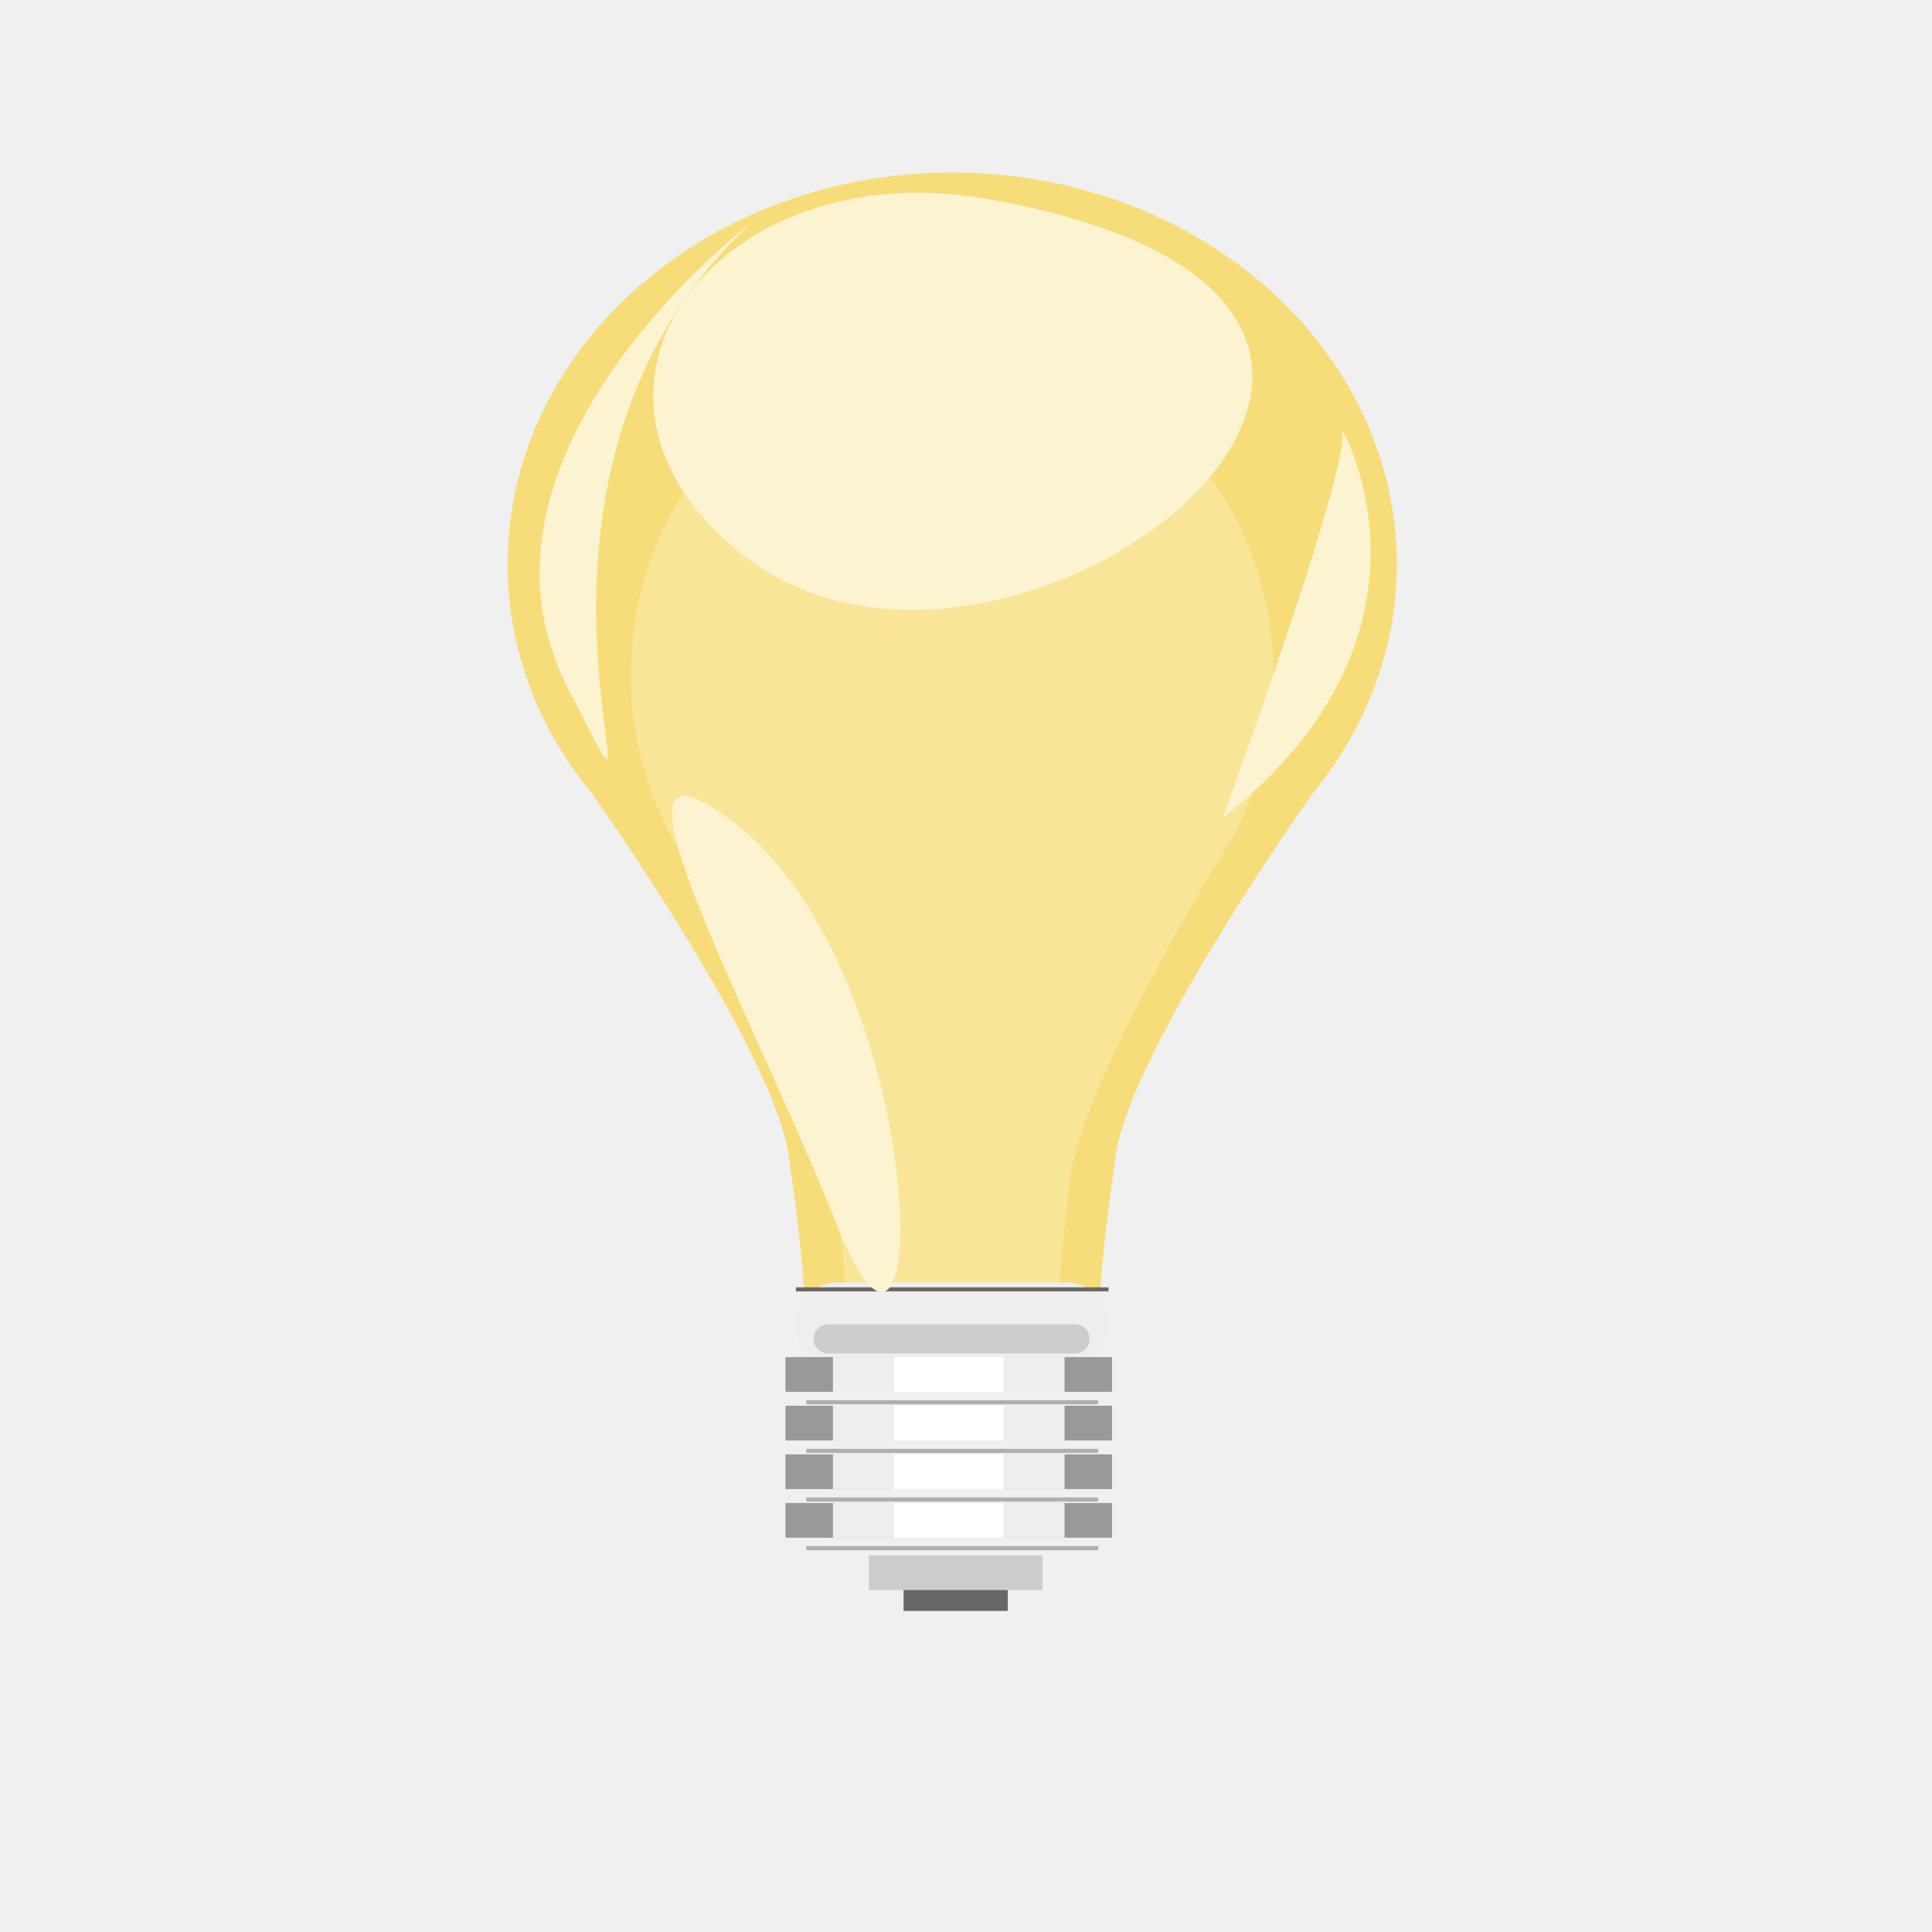
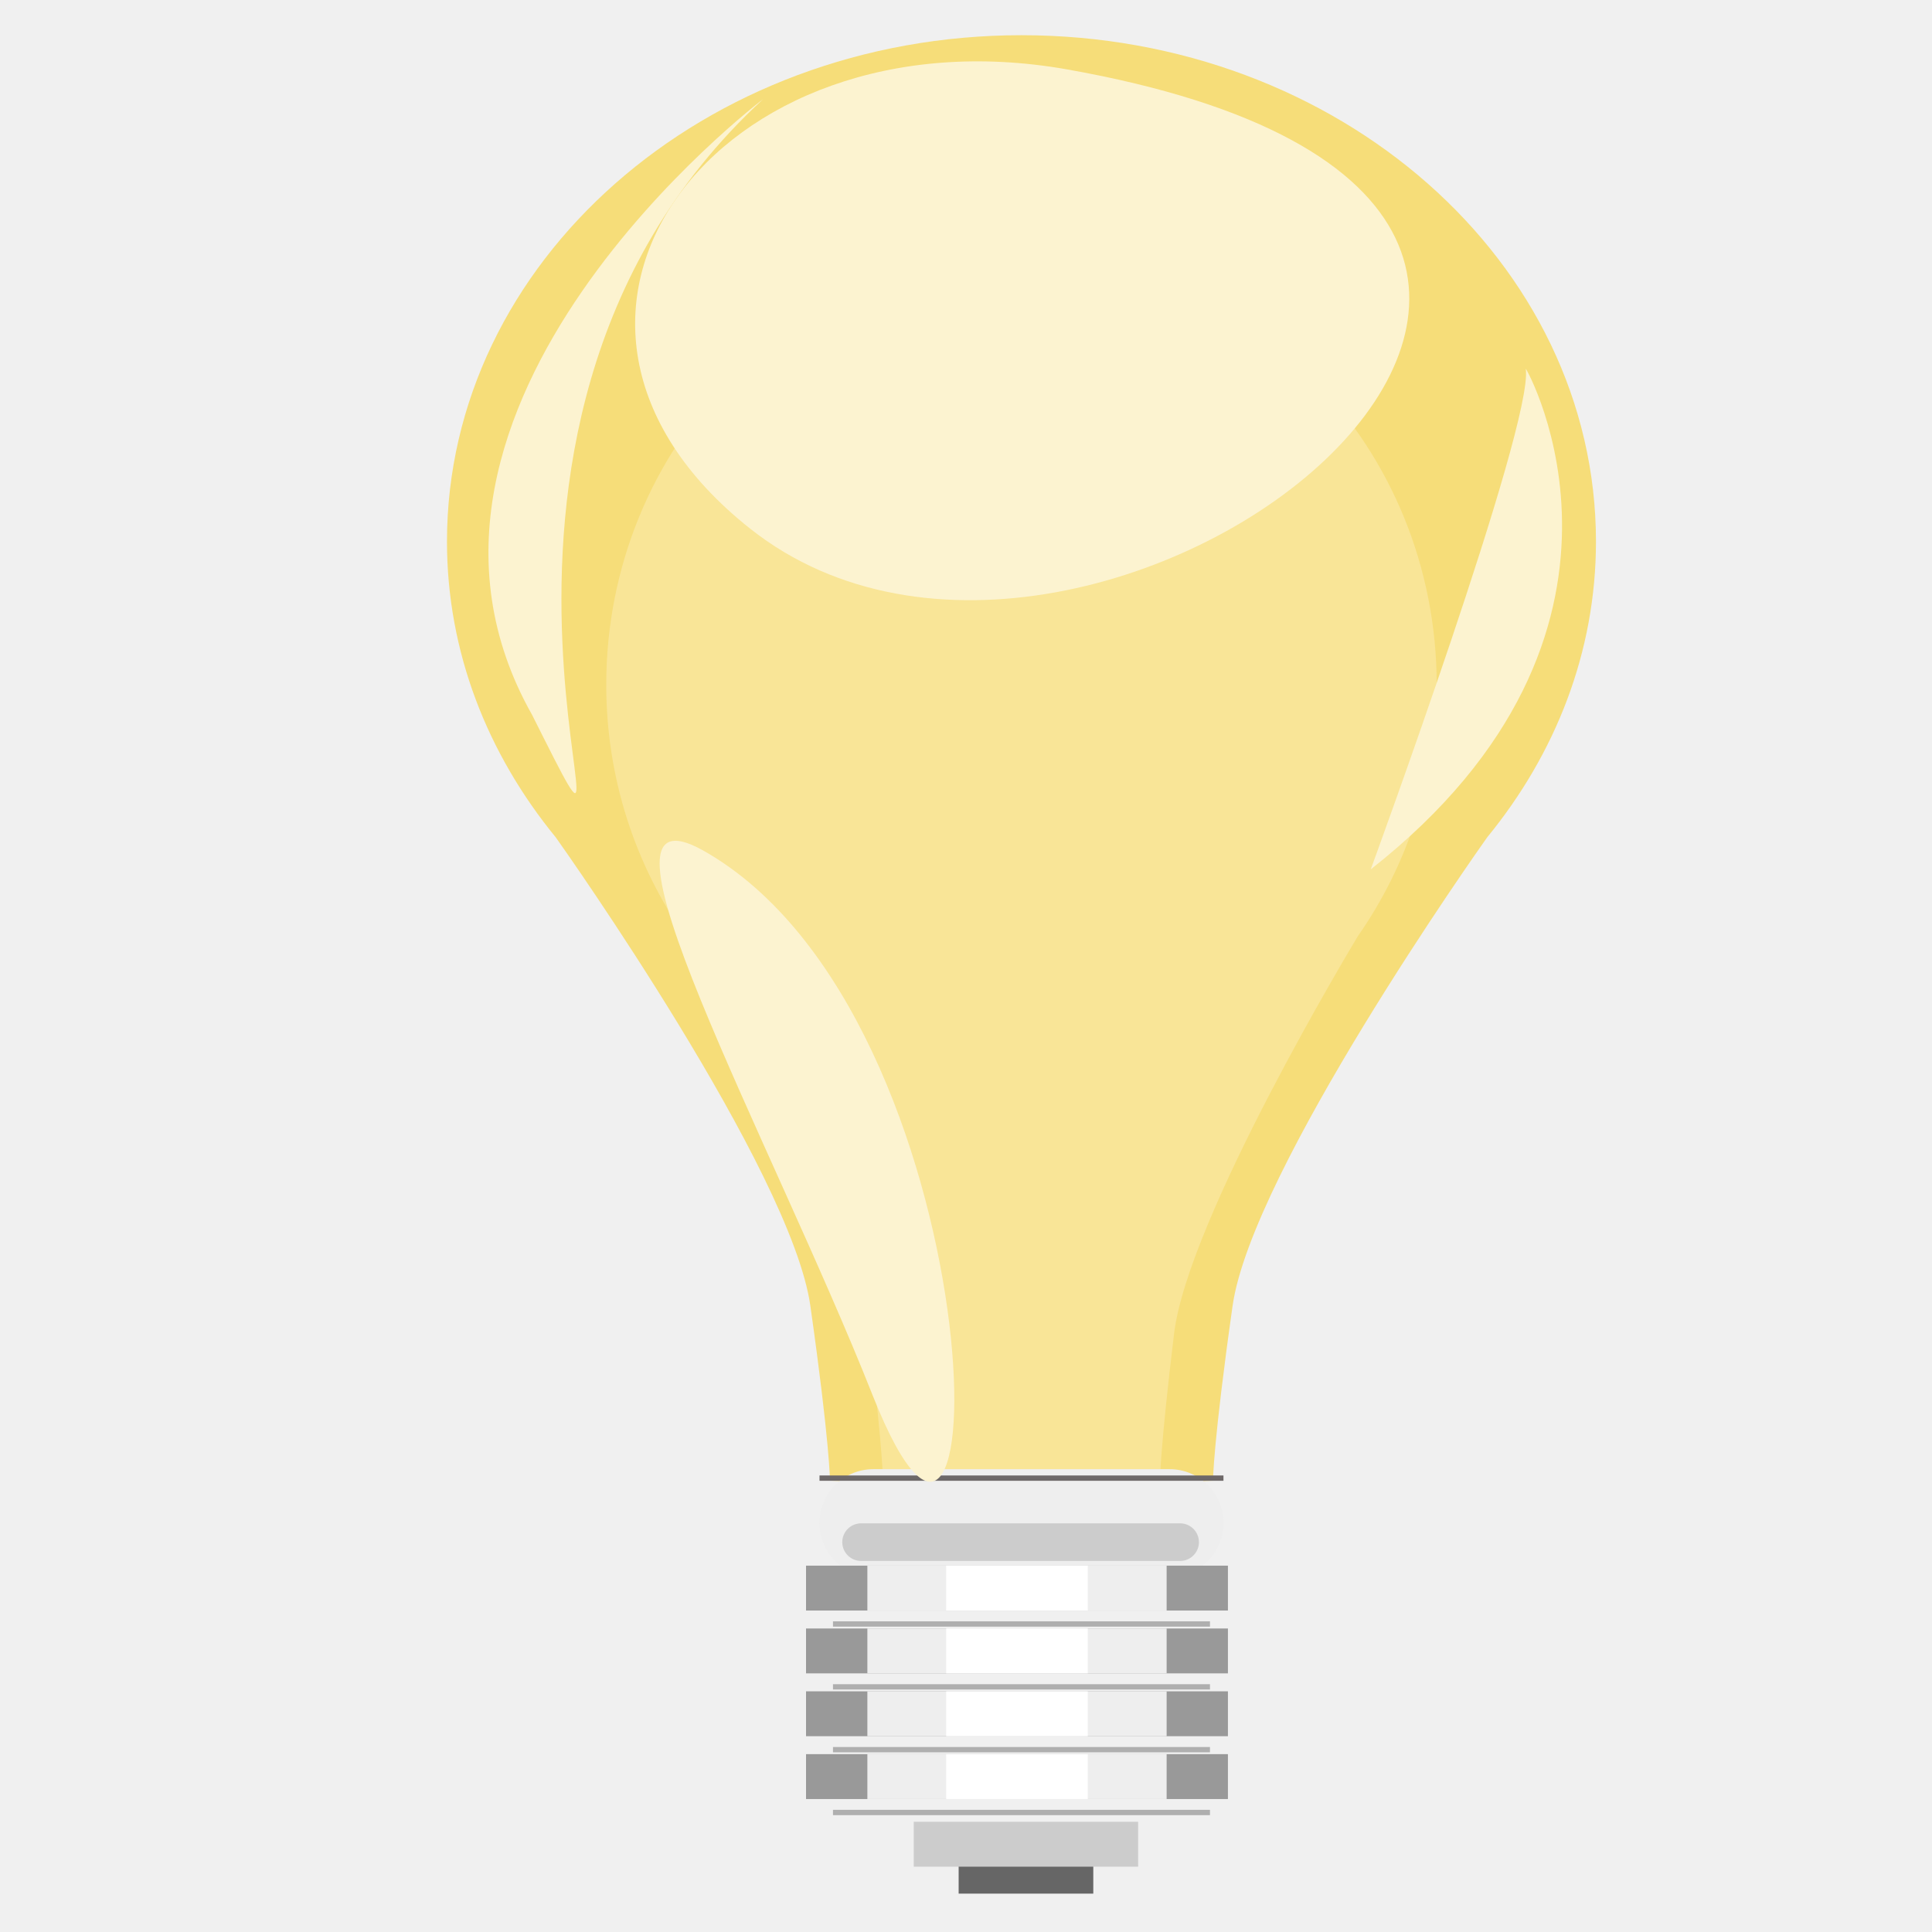
- <svg xmlns="http://www.w3.org/2000/svg" version="1.0" width="110" height="110" id="svg5921">
+ <svg xmlns="http://www.w3.org/2000/svg" version="1.0" width="64" height="64" id="svg5921">
  <defs id="defs5923" />
-   <path d="M 79.532,32.138 C 79.532,19.815 68.197,9.823 54.215,9.823 C 40.233,9.823 28.898,19.815 28.898,32.138 C 28.898,37.009 30.687,41.501 33.69,45.17 C 34.046,45.669 44.061,59.837 44.911,65.814 C 45.775,71.901 45.775,73.523 45.775,73.523 L 50.544,73.684 L 50.536,73.929 L 54.215,73.806 L 57.894,73.929 L 57.887,73.684 L 62.656,73.523 C 62.656,73.523 62.656,71.901 63.519,65.814 C 64.37,59.837 74.383,45.669 74.739,45.17 C 77.743,41.501 79.532,37.009 79.532,32.138 z" id="path7960" style="fill:#f6dd79;fill-opacity:1" />
-   <path d="M 72.513,38.449 C 72.513,27.986 64.32,19.503 54.215,19.503 C 44.11,19.503 35.917,27.986 35.917,38.449 C 35.917,42.584 37.21,46.398 39.381,49.512 C 39.638,49.936 46.876,61.965 47.49,67.039 C 48.115,72.207 48.115,73.584 48.115,73.584 L 51.562,73.721 L 51.556,73.929 L 54.215,73.825 L 56.874,73.929 L 56.869,73.721 L 60.315,73.584 C 60.315,73.584 60.315,72.207 60.94,67.039 C 61.555,61.965 68.792,49.936 69.049,49.512 C 71.22,46.398 72.513,42.584 72.513,38.449 z" id="path5531" style="fill:#f9e597;fill-opacity:1" />
-   <rect width="5.934" height="1.978" x="51.446" y="89.742" id="rect7962" style="fill:#666666" />
-   <rect width="9.889" height="1.978" x="49.468" y="88.555" id="rect7964" style="fill:#cccccc" />
-   <path d="M 42.83,12.64 C 42.83,12.64 24.956,26.164 32.648,39.773 C 38.949,52.337 26.513,27.662 42.83,12.64 z" id="path7968" style="fill:#fcf3d0;fill-opacity:1" />
-   <path d="M 63.116,75.388 C 63.116,76.698 62.053,77.761 60.742,77.761 L 47.688,77.761 C 46.377,77.761 45.314,76.698 45.314,75.388 L 45.314,75.388 C 45.314,74.078 46.377,73.015 47.688,73.015 L 60.742,73.015 C 62.053,73.015 63.116,74.078 63.116,75.388 L 63.116,75.388 z" id="path7970" style="fill:#eeeeee" />
-   <line style="fill:none;stroke:#6d6868;stroke-width:0.234" id="line7972" y2="73.41" x2="45.315" y1="73.41" x1="63.116" />
-   <rect width="18.592" height="1.978" x="44.721" y="77.267" id="rect7974" style="fill:#999999" />
-   <line style="fill:none;stroke:#afafaf;stroke-width:0.234" id="line7976" y2="79.838" x2="62.522" y1="79.838" x1="45.908" />
-   <rect width="13.188" height="1.978" x="47.424" y="77.267" id="rect7978" style="fill:#eeeeee" />
-   <rect width="6.239" height="1.978" x="50.898" y="77.267" id="rect7980" style="fill:#ffffff" />
-   <rect width="18.592" height="1.978" x="44.721" y="80.036" id="rect7982" style="fill:#999999" />
-   <line style="fill:none;stroke:#afafaf;stroke-width:0.234" id="line7984" y2="82.608" x2="62.522" y1="82.608" x1="45.908" />
-   <rect width="13.188" height="1.978" x="47.424" y="80.036" id="rect7986" style="fill:#eeeeee" />
-   <rect width="6.239" height="1.978" x="50.898" y="80.036" id="rect7988" style="fill:#ffffff" />
-   <rect width="18.592" height="1.978" x="44.721" y="82.805" id="rect7990" style="fill:#999999" />
-   <line style="fill:none;stroke:#afafaf;stroke-width:0.234" id="line7992" y2="85.376" x2="62.522" y1="85.376" x1="45.908" />
-   <rect width="13.188" height="1.978" x="47.424" y="82.805" id="rect7994" style="fill:#eeeeee" />
-   <rect width="6.239" height="1.978" x="50.898" y="82.805" id="rect7996" style="fill:#ffffff" />
-   <rect width="18.592" height="1.978" x="44.721" y="85.574" id="rect7998" style="fill:#999999" />
-   <line style="fill:none;stroke:#afafaf;stroke-width:0.234" id="line8000" y2="88.145" x2="62.522" y1="88.145" x1="45.908" />
-   <rect width="13.188" height="1.978" x="47.424" y="85.574" id="rect8002" style="fill:#eeeeee" />
-   <rect width="6.239" height="1.978" x="50.898" y="85.574" id="rect8004" style="fill:#ffffff" />
-   <path d="M 76.439,24.524 C 76.482,24.509 82.932,36.106 69.607,46.583 C 69.607,46.583 76.789,26.983 76.439,24.524 z" id="path8006" style="fill:#fcf3d0;fill-opacity:1" />
-   <path d="M 62.035,76.231 C 62.035,76.689 61.663,77.06 61.206,77.06 L 47.148,77.06 C 46.69,77.06 46.318,76.689 46.318,76.231 L 46.318,76.231 C 46.318,75.773 46.69,75.402 47.148,75.402 L 61.206,75.402 C 61.663,75.402 62.035,75.773 62.035,76.231 L 62.035,76.231 z" id="path8008" style="fill:#cccccc;fill-opacity:1" />
-   <path d="M 56.198,11.325 C 40.747,8.611 30.557,22.307 42.263,31.572 C 57.56,43.679 90.616,17.404 56.198,11.325 z" id="path8010" style="fill:#fcf3d0;fill-opacity:1" />
-   <path d="M 40.191,45.753 C 34.364,42.485 43.235,58.59 47.65,69.745 C 53.418,84.321 53.17,53.072 40.191,45.753 z" id="path8012" style="fill:#fcf3d0;fill-opacity:1" />
+   <g transform="matrix(0.7517049,0,0,0.7517049,-6.916052,-6.217793)" id="g5502">
+     <path d="M 79.532,32.138 C 79.532,19.815 68.197,9.823 54.215,9.823 C 40.233,9.823 28.898,19.815 28.898,32.138 C 28.898,37.009 30.687,41.501 33.69,45.17 C 34.046,45.669 44.061,59.837 44.911,65.814 C 45.775,71.901 45.775,73.523 45.775,73.523 L 50.544,73.684 L 50.536,73.929 L 54.215,73.806 L 57.894,73.929 L 57.887,73.684 L 62.656,73.523 C 62.656,73.523 62.656,71.901 63.519,65.814 C 64.37,59.837 74.383,45.669 74.739,45.17 C 77.743,41.501 79.532,37.009 79.532,32.138 z" id="path7960" style="fill:#f6dd79;fill-opacity:1" />
+     <path d="M 72.513,38.449 C 72.513,27.986 64.32,19.503 54.215,19.503 C 44.11,19.503 35.917,27.986 35.917,38.449 C 35.917,42.584 37.21,46.398 39.381,49.512 C 39.638,49.936 46.876,61.965 47.49,67.039 C 48.115,72.207 48.115,73.584 48.115,73.584 L 51.562,73.721 L 51.556,73.929 L 54.215,73.825 L 56.874,73.929 L 56.869,73.721 L 60.315,73.584 C 60.315,73.584 60.315,72.207 60.94,67.039 C 61.555,61.965 68.792,49.936 69.049,49.512 C 71.22,46.398 72.513,42.584 72.513,38.449 z" id="path5531" style="fill:#f9e597;fill-opacity:1" />
+     <rect width="5.934" height="1.978" x="51.446" y="89.742" id="rect7962" style="fill:#666666" />
+     <rect width="9.889" height="1.978" x="49.468" y="88.555" id="rect7964" style="fill:#cccccc" />
+     <path d="M 42.83,12.64 C 42.83,12.64 24.956,26.164 32.648,39.773 C 38.949,52.337 26.513,27.662 42.83,12.64 z" id="path7968" style="fill:#fcf3d0;fill-opacity:1" />
+     <path d="M 63.116,75.388 C 63.116,76.698 62.053,77.761 60.742,77.761 L 47.688,77.761 C 46.377,77.761 45.314,76.698 45.314,75.388 L 45.314,75.388 C 45.314,74.078 46.377,73.015 47.688,73.015 L 60.742,73.015 C 62.053,73.015 63.116,74.078 63.116,75.388 L 63.116,75.388 z" id="path7970" style="fill:#eeeeee" />
+     <line x1="63.116" y1="73.41" x2="45.315" y2="73.41" id="line7972" style="fill:none;stroke:#6d6868;stroke-width:0.234" />
+     <rect width="18.592" height="1.978" x="44.721" y="77.267" id="rect7974" style="fill:#999999" />
+     <line x1="45.908" y1="79.838" x2="62.522" y2="79.838" id="line7976" style="fill:none;stroke:#afafaf;stroke-width:0.234" />
+     <rect width="13.188" height="1.978" x="47.424" y="77.267" id="rect7978" style="fill:#eeeeee" />
+     <rect width="6.239" height="1.978" x="50.898" y="77.267" id="rect7980" style="fill:#ffffff" />
+     <rect width="18.592" height="1.978" x="44.721" y="80.036" id="rect7982" style="fill:#999999" />
+     <line x1="45.908" y1="82.608" x2="62.522" y2="82.608" id="line7984" style="fill:none;stroke:#afafaf;stroke-width:0.234" />
+     <rect width="13.188" height="1.978" x="47.424" y="80.036" id="rect7986" style="fill:#eeeeee" />
+     <rect width="6.239" height="1.978" x="50.898" y="80.036" id="rect7988" style="fill:#ffffff" />
+     <rect width="18.592" height="1.978" x="44.721" y="82.805" id="rect7990" style="fill:#999999" />
+     <line x1="45.908" y1="85.376" x2="62.522" y2="85.376" id="line7992" style="fill:none;stroke:#afafaf;stroke-width:0.234" />
+     <rect width="13.188" height="1.978" x="47.424" y="82.805" id="rect7994" style="fill:#eeeeee" />
+     <rect width="6.239" height="1.978" x="50.898" y="82.805" id="rect7996" style="fill:#ffffff" />
+     <rect width="18.592" height="1.978" x="44.721" y="85.574" id="rect7998" style="fill:#999999" />
+     <line x1="45.908" y1="88.145" x2="62.522" y2="88.145" id="line8000" style="fill:none;stroke:#afafaf;stroke-width:0.234" />
+     <rect width="13.188" height="1.978" x="47.424" y="85.574" id="rect8002" style="fill:#eeeeee" />
+     <rect width="6.239" height="1.978" x="50.898" y="85.574" id="rect8004" style="fill:#ffffff" />
+     <path d="M 76.439,24.524 C 76.482,24.509 82.932,36.106 69.607,46.583 C 69.607,46.583 76.789,26.983 76.439,24.524 z" id="path8006" style="fill:#fcf3d0;fill-opacity:1" />
+     <path d="M 62.035,76.231 C 62.035,76.689 61.663,77.06 61.206,77.06 L 47.148,77.06 C 46.69,77.06 46.318,76.689 46.318,76.231 L 46.318,76.231 C 46.318,75.773 46.69,75.402 47.148,75.402 L 61.206,75.402 C 61.663,75.402 62.035,75.773 62.035,76.231 L 62.035,76.231 z" id="path8008" style="fill:#cccccc;fill-opacity:1" />
+     <path d="M 56.198,11.325 C 40.747,8.611 30.557,22.307 42.263,31.572 C 57.56,43.679 90.616,17.404 56.198,11.325 z" id="path8010" style="fill:#fcf3d0;fill-opacity:1" />
+     <path d="M 40.191,45.753 C 34.364,42.485 43.235,58.59 47.65,69.745 C 53.418,84.321 53.17,53.072 40.191,45.753 z" id="path8012" style="fill:#fcf3d0;fill-opacity:1" />
+   </g>
</svg>
